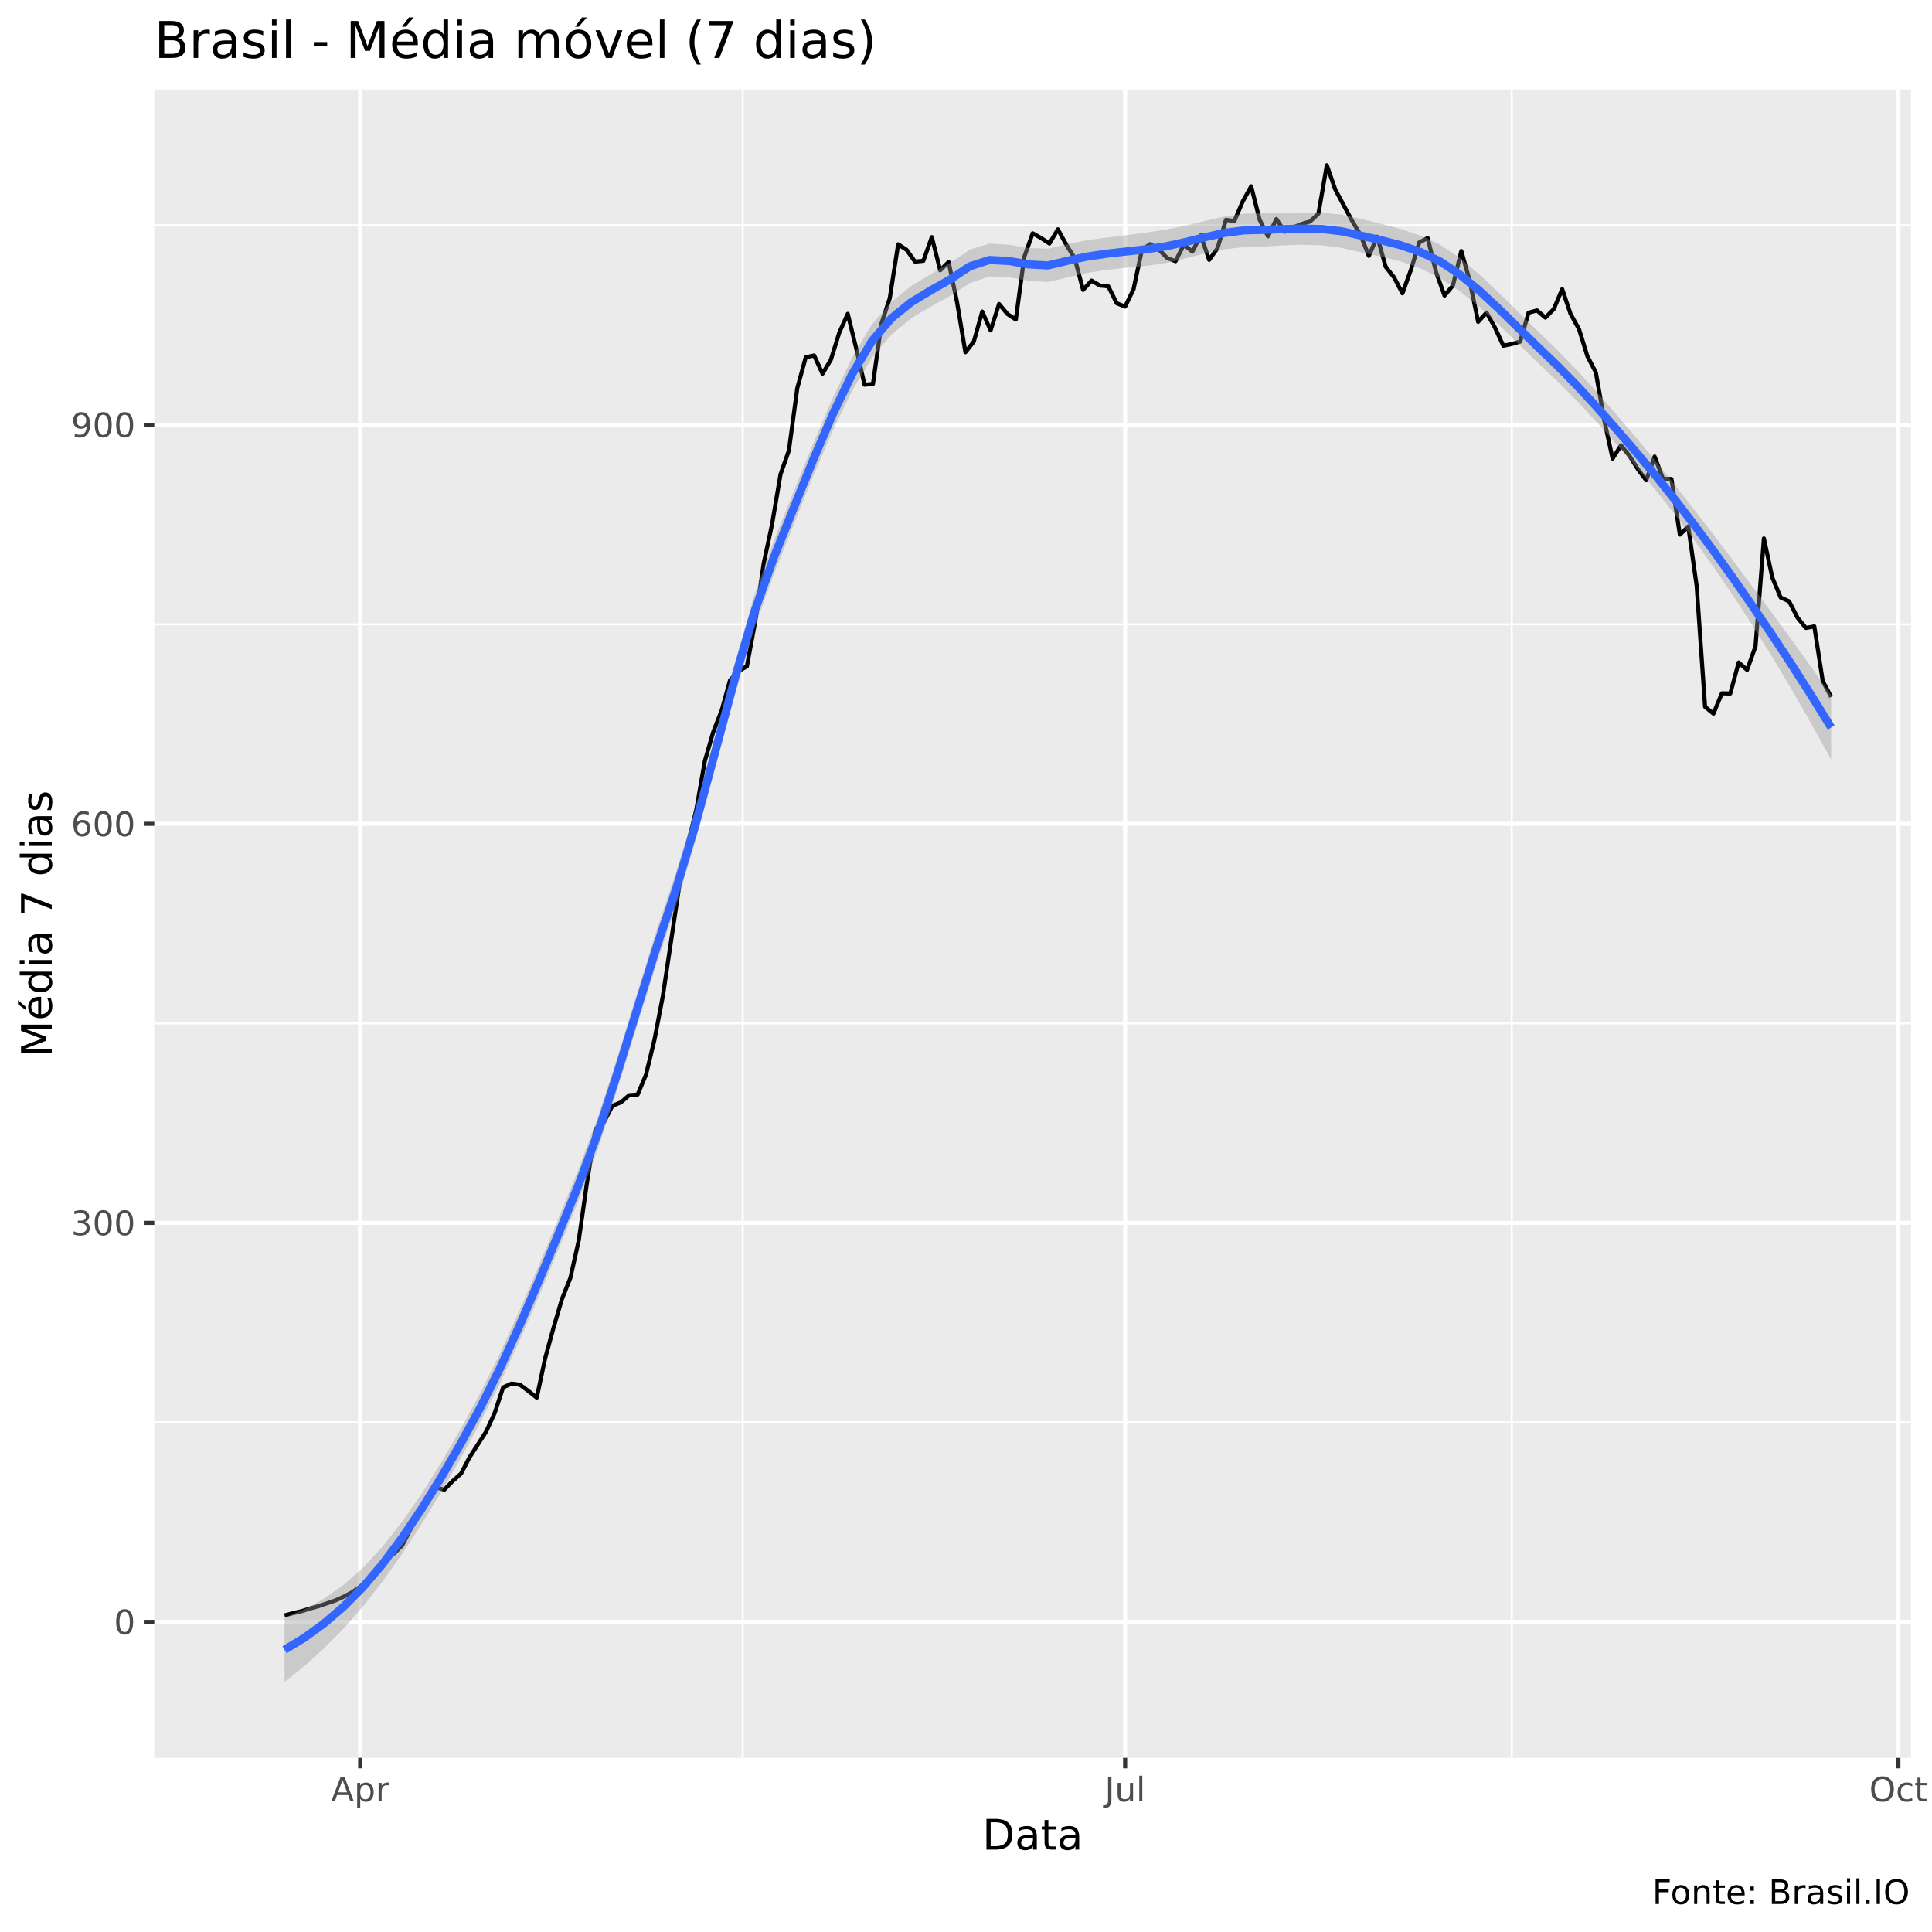
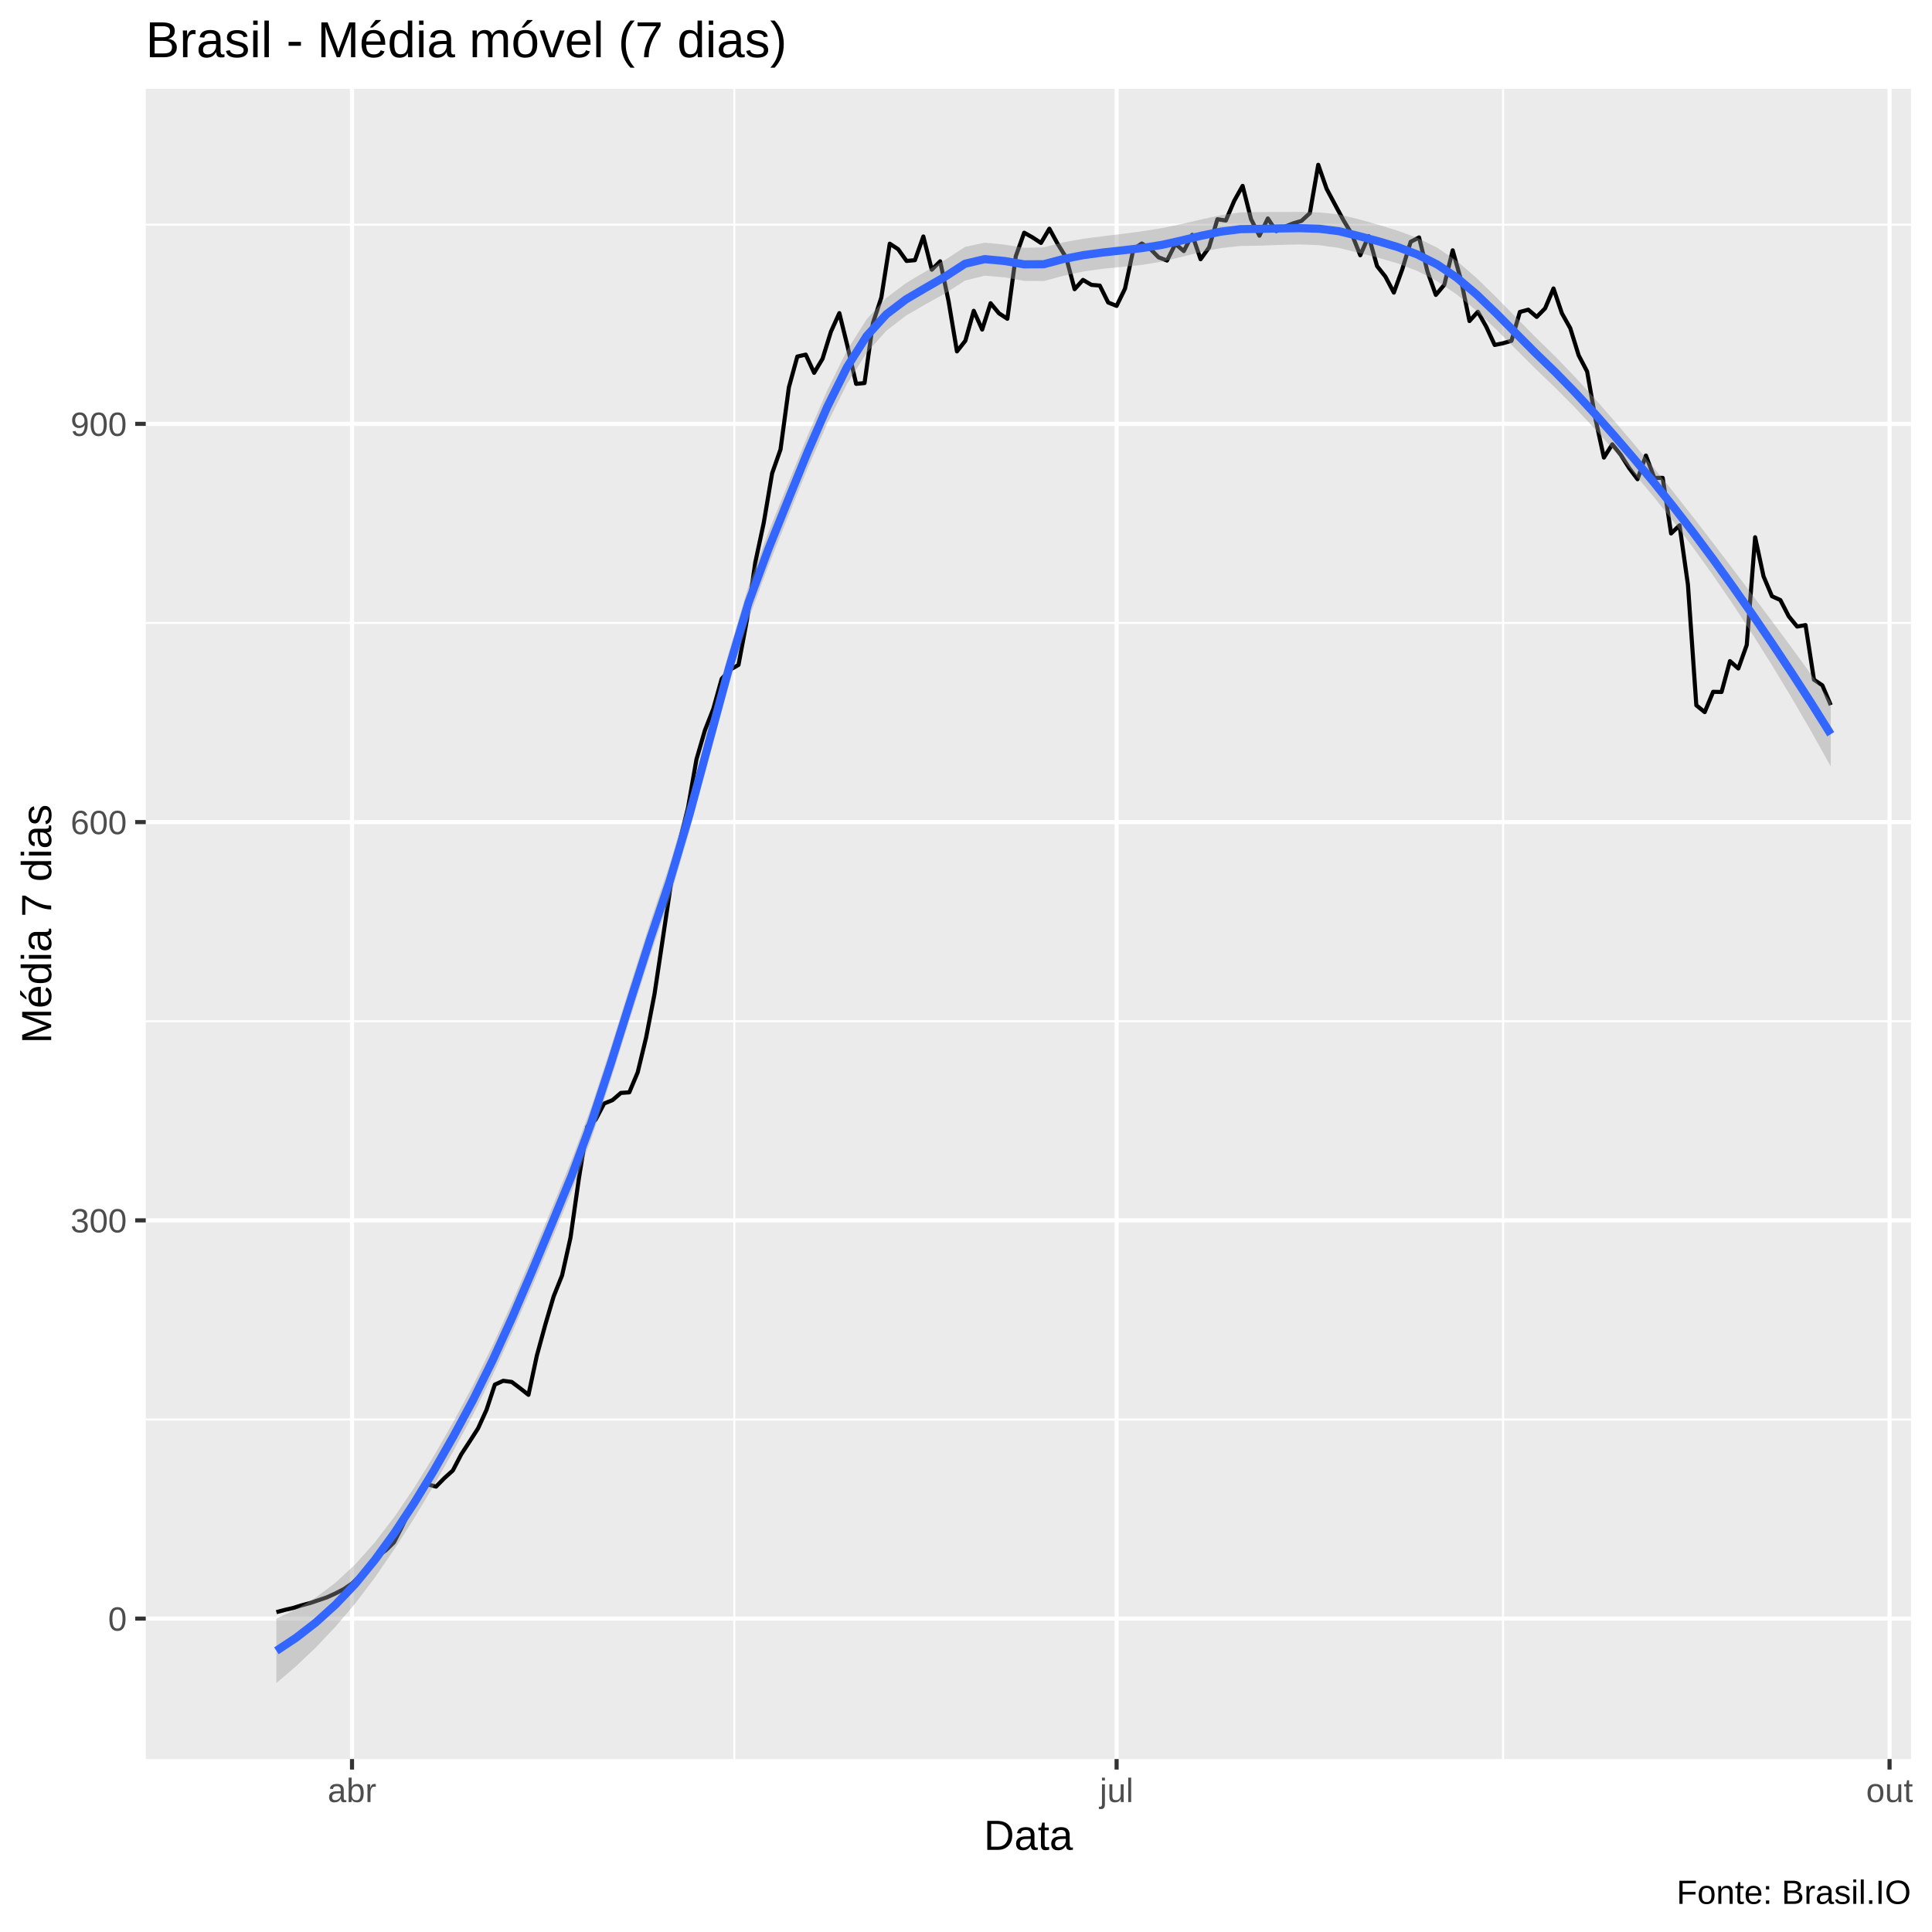
<svg xmlns="http://www.w3.org/2000/svg" viewBox="0 0 504.00 504.00">
  <defs>
    <style type="text/css">
    line, polyline, polygon, path, rect, circle {
      fill: none;
      stroke: #000000;
      stroke-linecap: round;
      stroke-linejoin: round;
      stroke-miterlimit: 10.00;
    }
  </style>
  </defs>
  <rect width="100%" height="100%" style="stroke: none; fill: #FFFFFF;" />
-   <rect x="0" y="0.00" width="504.00" height="504.00" style="stroke-width: 1.07; stroke: #FFFFFF; fill: #FFFFFF;" />
+   <rect x="-0" y="0.00" width="504.00" height="504.00" style="stroke-width: 1.07; stroke: #FFFFFF; fill: #FFFFFF;" />
  <defs>
-     <clipPath id="cpNDAuMjV8NDk4LjUyfDQ1OC41N3wyMy4zMw==">
-       <rect x="40.25" y="23.33" width="458.27" height="435.24" />
+     <clipPath id="cpMzguMDJ8NDk4LjUyfDQ1OC44OHwyMy4xOQ==">
+       <rect x="38.02" y="23.19" width="460.50" height="435.69" />
    </clipPath>
  </defs>
-   <rect x="40.25" y="23.33" width="458.27" height="435.24" style="stroke-width: 1.07; stroke: none; fill: #EBEBEB;" clip-path="url(#cpNDAuMjV8NDk4LjUyfDQ1OC41N3wyMy4zMw==)" />
-   <polyline points="40.25,371.05 498.52,371.05 " style="stroke-width: 0.53; stroke: #FFFFFF; stroke-linecap: butt;" clip-path="url(#cpNDAuMjV8NDk4LjUyfDQ1OC41N3wyMy4zMw==)" />
-   <polyline points="40.25,266.96 498.52,266.96 " style="stroke-width: 0.53; stroke: #FFFFFF; stroke-linecap: butt;" clip-path="url(#cpNDAuMjV8NDk4LjUyfDQ1OC41N3wyMy4zMw==)" />
-   <polyline points="40.25,162.87 498.52,162.87 " style="stroke-width: 0.53; stroke: #FFFFFF; stroke-linecap: butt;" clip-path="url(#cpNDAuMjV8NDk4LjUyfDQ1OC41N3wyMy4zMw==)" />
-   <polyline points="40.25,58.77 498.52,58.77 " style="stroke-width: 0.53; stroke: #FFFFFF; stroke-linecap: butt;" clip-path="url(#cpNDAuMjV8NDk4LjUyfDQ1OC41N3wyMy4zMw==)" />
-   <polyline points="193.74,458.57 193.74,23.33 " style="stroke-width: 0.53; stroke: #FFFFFF; stroke-linecap: butt;" clip-path="url(#cpNDAuMjV8NDk4LjUyfDQ1OC41N3wyMy4zMw==)" />
-   <polyline points="394.37,458.57 394.37,23.33 " style="stroke-width: 0.53; stroke: #FFFFFF; stroke-linecap: butt;" clip-path="url(#cpNDAuMjV8NDk4LjUyfDQ1OC41N3wyMy4zMw==)" />
-   <polyline points="40.25,423.10 498.52,423.10 " style="stroke-width: 1.07; stroke: #FFFFFF; stroke-linecap: butt;" clip-path="url(#cpNDAuMjV8NDk4LjUyfDQ1OC41N3wyMy4zMw==)" />
-   <polyline points="40.25,319.01 498.52,319.01 " style="stroke-width: 1.07; stroke: #FFFFFF; stroke-linecap: butt;" clip-path="url(#cpNDAuMjV8NDk4LjUyfDQ1OC41N3wyMy4zMw==)" />
-   <polyline points="40.25,214.91 498.52,214.91 " style="stroke-width: 1.07; stroke: #FFFFFF; stroke-linecap: butt;" clip-path="url(#cpNDAuMjV8NDk4LjUyfDQ1OC41N3wyMy4zMw==)" />
-   <polyline points="40.25,110.82 498.52,110.82 " style="stroke-width: 1.07; stroke: #FFFFFF; stroke-linecap: butt;" clip-path="url(#cpNDAuMjV8NDk4LjUyfDQ1OC41N3wyMy4zMw==)" />
-   <polyline points="93.97,458.57 93.97,23.33 " style="stroke-width: 1.07; stroke: #FFFFFF; stroke-linecap: butt;" clip-path="url(#cpNDAuMjV8NDk4LjUyfDQ1OC41N3wyMy4zMw==)" />
-   <polyline points="293.51,458.57 293.51,23.33 " style="stroke-width: 1.07; stroke: #FFFFFF; stroke-linecap: butt;" clip-path="url(#cpNDAuMjV8NDk4LjUyfDQ1OC41N3wyMy4zMw==)" />
-   <polyline points="495.23,458.57 495.23,23.33 " style="stroke-width: 1.07; stroke: #FFFFFF; stroke-linecap: butt;" clip-path="url(#cpNDAuMjV8NDk4LjUyfDQ1OC41N3wyMy4zMw==)" />
-   <polyline points="74.24,421.41 76.43,420.82 78.63,420.32 80.82,419.63 83.01,419.03 85.20,418.29 87.40,417.55 89.59,416.56 91.78,415.42 93.97,413.93 96.17,411.80 98.36,409.62 100.55,406.74 102.75,405.30 104.94,403.12 107.13,398.86 109.32,394.25 111.52,390.68 113.71,388.00 115.90,388.60 118.09,386.37 120.29,384.39 122.48,380.17 124.67,376.80 126.86,373.38 129.06,368.57 131.25,361.93 133.44,360.94 135.64,361.24 137.83,362.87 140.02,364.61 142.21,354.35 144.41,346.32 146.60,338.88 148.79,333.38 150.98,323.57 153.18,308.10 155.37,294.52 157.56,292.69 159.75,288.47 161.95,287.58 164.14,285.70 166.33,285.55 168.52,280.34 170.72,271.27 172.91,259.87 175.10,245.20 177.30,230.43 179.49,219.92 181.68,211.05 183.87,198.51 186.07,190.92 188.26,185.32 190.45,177.44 192.64,175.11 194.84,173.82 197.03,162.07 199.22,147.01 201.41,136.74 203.61,123.76 205.80,117.51 207.99,101.25 210.19,93.22 212.38,92.73 214.57,97.49 216.76,93.82 218.96,86.73 221.15,81.87 223.34,90.80 225.53,100.36 227.73,100.16 229.92,84.50 232.11,77.81 234.30,63.73 236.50,65.17 238.69,68.24 240.88,68.04 243.08,61.85 245.27,70.52 247.46,68.34 249.65,78.75 251.85,91.89 254.04,89.11 256.23,81.28 258.42,86.19 260.62,79.30 262.81,81.92 265.00,83.36 267.19,67.05 269.39,60.86 271.58,62.10 273.77,63.53 275.97,59.82 278.16,63.83 280.35,67.35 282.54,75.63 284.74,73.20 286.93,74.49 289.12,74.69 291.31,79.10 293.51,79.99 295.70,75.48 297.89,65.17 300.08,63.68 302.28,65.07 304.47,67.30 306.66,68.14 308.86,63.78 311.05,65.66 313.24,61.40 315.43,67.80 317.63,64.72 319.82,57.34 322.01,57.68 324.20,52.53 326.40,48.61 328.59,57.29 330.78,61.65 332.97,57.14 335.17,60.46 337.36,59.32 339.55,58.43 341.75,57.78 343.94,55.75 346.13,43.11 348.32,49.41 350.52,53.52 352.71,57.59 354.90,61.25 357.09,66.76 359.29,61.75 361.48,69.58 363.67,72.36 365.86,76.52 368.06,70.42 370.25,63.24 372.44,62.10 374.64,71.02 376.83,77.11 379.02,74.49 381.21,65.47 383.41,73.30 385.60,83.96 387.79,81.53 389.98,85.44 392.18,90.20 394.37,89.75 396.56,89.11 398.75,81.58 400.95,80.98 403.14,82.86 405.33,80.63 407.53,75.43 409.72,81.92 411.91,85.84 414.10,92.93 416.30,97.14 418.49,109.58 420.68,119.64 422.87,116.17 425.07,118.90 427.26,122.37 429.45,125.29 431.64,119.10 433.84,124.95 436.03,124.95 438.22,139.47 440.42,137.34 442.61,152.85 444.80,184.38 446.99,186.16 449.19,180.86 451.38,180.91 453.57,172.83 455.76,174.76 457.96,168.62 460.15,140.46 462.34,150.67 464.53,155.88 466.73,156.87 468.92,161.13 471.11,163.81 473.30,163.41 475.50,177.69 477.69,181.80 " style="stroke-width: 1.07; stroke-linecap: butt;" clip-path="url(#cpNDAuMjV8NDk4LjUyfDQ1OC41N3wyMy4zMw==)" />
-   <polygon points="74.24,421.97 79.35,419.87 84.45,417.08 89.56,413.48 94.67,408.97 99.78,403.46 104.88,396.99 109.99,389.66 115.10,381.55 120.20,372.77 125.31,363.38 130.42,353.10 135.52,341.88 140.63,329.99 145.74,317.67 150.84,305.17 155.95,291.44 161.06,275.74 166.17,259.14 171.27,242.73 176.38,227.52 181.49,210.61 186.59,191.82 191.70,172.79 196.81,155.24 201.91,140.96 207.02,128.31 212.13,115.74 217.24,103.80 222.34,93.17 227.45,84.64 232.56,78.72 237.66,74.65 242.77,71.53 247.88,68.55 252.98,65.13 258.09,63.54 263.20,63.85 268.30,64.71 273.41,64.89 278.52,63.66 283.63,62.66 288.73,61.97 293.84,61.35 298.95,60.69 304.05,59.92 309.16,58.88 314.27,57.65 319.37,56.49 324.48,55.75 329.59,55.63 334.70,55.52 339.80,55.42 344.91,55.49 350.02,55.99 355.12,57.13 360.23,58.38 365.34,59.72 370.44,61.40 375.55,63.76 380.66,67.16 385.77,71.44 390.87,76.25 395.98,81.29 401.09,86.31 406.19,91.24 411.30,96.51 416.41,102.10 421.51,107.93 426.62,113.93 431.73,120.07 436.83,126.40 441.94,132.91 447.05,139.55 452.16,146.31 457.26,153.15 462.37,160.05 467.48,167.03 472.58,174.12 477.69,181.37 477.69,198.19 472.58,188.92 467.48,180.02 462.37,171.49 457.26,163.30 452.16,155.45 447.05,147.96 441.94,140.83 436.83,134.06 431.73,127.65 426.62,121.57 421.51,115.69 416.41,109.99 411.30,104.53 406.19,99.39 401.09,94.58 395.98,89.59 390.87,84.62 385.77,79.95 380.66,75.84 375.55,72.49 370.44,69.98 365.34,68.19 360.23,66.92 355.12,65.84 350.02,64.69 344.91,64.01 339.80,63.84 334.70,64.03 329.59,64.32 324.48,64.46 319.37,65.05 314.27,66.12 309.16,67.44 304.05,68.64 298.95,69.37 293.84,69.85 288.73,70.39 283.63,71.19 278.52,72.37 273.41,73.60 268.30,73.25 263.20,72.32 258.09,72.12 252.98,73.86 247.88,77.21 242.77,80.01 237.66,83.08 232.56,87.27 227.45,93.35 222.34,101.85 217.24,112.32 212.13,124.21 207.02,136.92 201.91,149.70 196.81,163.88 191.70,181.26 186.59,200.25 181.49,219.19 176.38,236.25 171.27,251.41 166.17,267.63 161.06,284.10 155.95,299.75 150.84,313.44 145.74,325.82 140.63,338.01 135.52,349.77 130.42,360.85 125.31,371.02 120.20,380.35 115.10,389.21 109.99,397.58 104.88,405.39 99.78,412.60 94.67,419.13 89.56,424.92 84.45,430.07 79.35,434.67 74.24,438.79 " style="stroke-width: 0.00; stroke: none; fill: #999999; fill-opacity: 0.40;" clip-path="url(#cpNDAuMjV8NDk4LjUyfDQ1OC41N3wyMy4zMw==)" />
-   <polyline points="74.24,421.97 79.35,419.87 84.45,417.08 89.56,413.48 94.67,408.97 99.78,403.46 104.88,396.99 109.99,389.66 115.10,381.55 120.20,372.77 125.31,363.38 130.42,353.10 135.52,341.88 140.63,329.99 145.74,317.67 150.84,305.17 155.95,291.44 161.06,275.74 166.17,259.14 171.27,242.73 176.38,227.52 181.49,210.61 186.59,191.82 191.70,172.79 196.81,155.24 201.91,140.96 207.02,128.31 212.13,115.74 217.24,103.80 222.34,93.17 227.45,84.64 232.56,78.72 237.66,74.65 242.77,71.53 247.88,68.55 252.98,65.13 258.09,63.54 263.20,63.85 268.30,64.71 273.41,64.89 278.52,63.66 283.63,62.66 288.73,61.97 293.84,61.35 298.95,60.69 304.05,59.92 309.16,58.88 314.27,57.65 319.37,56.49 324.48,55.75 329.59,55.63 334.70,55.52 339.80,55.42 344.91,55.49 350.02,55.99 355.12,57.13 360.23,58.38 365.34,59.72 370.44,61.40 375.55,63.76 380.66,67.16 385.77,71.44 390.87,76.25 395.98,81.29 401.09,86.31 406.19,91.24 411.30,96.51 416.41,102.10 421.51,107.93 426.62,113.93 431.73,120.07 436.83,126.40 441.94,132.91 447.05,139.55 452.16,146.31 457.26,153.15 462.37,160.05 467.48,167.03 472.58,174.12 477.69,181.37 " style="stroke-width: 2.13; stroke: none;" clip-path="url(#cpNDAuMjV8NDk4LjUyfDQ1OC41N3wyMy4zMw==)" />
-   <polyline points="477.69,198.19 472.58,188.92 467.48,180.02 462.37,171.49 457.26,163.30 452.16,155.45 447.05,147.96 441.94,140.83 436.83,134.06 431.73,127.65 426.62,121.57 421.51,115.69 416.41,109.99 411.30,104.53 406.19,99.39 401.09,94.58 395.98,89.59 390.87,84.62 385.77,79.95 380.66,75.84 375.55,72.49 370.44,69.98 365.34,68.19 360.23,66.92 355.12,65.84 350.02,64.69 344.91,64.01 339.80,63.84 334.70,64.03 329.59,64.32 324.48,64.46 319.37,65.05 314.27,66.12 309.16,67.44 304.05,68.64 298.95,69.37 293.84,69.85 288.73,70.39 283.63,71.19 278.52,72.37 273.41,73.60 268.30,73.25 263.20,72.32 258.09,72.12 252.98,73.86 247.88,77.21 242.77,80.01 237.66,83.08 232.56,87.27 227.45,93.35 222.34,101.85 217.24,112.32 212.13,124.21 207.02,136.92 201.91,149.70 196.81,163.88 191.70,181.26 186.59,200.25 181.49,219.19 176.38,236.25 171.27,251.41 166.17,267.63 161.06,284.10 155.95,299.75 150.84,313.44 145.74,325.82 140.63,338.01 135.52,349.77 130.42,360.85 125.31,371.02 120.20,380.35 115.10,389.21 109.99,397.58 104.88,405.39 99.78,412.60 94.67,419.13 89.56,424.92 84.45,430.07 79.35,434.67 74.24,438.79 " style="stroke-width: 2.13; stroke: none;" clip-path="url(#cpNDAuMjV8NDk4LjUyfDQ1OC41N3wyMy4zMw==)" />
-   <polyline points="74.24,430.38 79.35,427.27 84.45,423.57 89.56,419.20 94.67,414.05 99.78,408.03 104.88,401.19 109.99,393.62 115.10,385.38 120.20,376.56 125.31,367.20 130.42,356.98 135.52,345.83 140.63,334.00 145.74,321.74 150.84,309.31 155.95,295.60 161.06,279.92 166.17,263.38 171.27,247.07 176.38,231.89 181.49,214.90 186.59,196.04 191.70,177.02 196.81,159.56 201.91,145.33 207.02,132.61 212.13,119.98 217.24,108.06 222.34,97.51 227.45,89.00 232.56,83.00 237.66,78.87 242.77,75.77 247.88,72.88 252.98,69.49 258.09,67.83 263.20,68.08 268.30,68.98 273.41,69.24 278.52,68.02 283.63,66.93 288.73,66.18 293.84,65.60 298.95,65.03 304.05,64.28 309.16,63.16 314.27,61.89 319.37,60.77 324.48,60.10 329.59,59.97 334.70,59.77 339.80,59.63 344.91,59.75 350.02,60.34 355.12,61.49 360.23,62.65 365.34,63.96 370.44,65.69 375.55,68.13 380.66,71.50 385.77,75.70 390.87,80.43 395.98,85.44 401.09,90.44 406.19,95.32 411.30,100.52 416.41,106.04 421.51,111.81 426.62,117.75 431.73,123.86 436.83,130.23 441.94,136.87 447.05,143.75 452.16,150.88 457.26,158.23 462.37,165.77 467.48,173.53 472.58,181.52 477.69,189.78 " style="stroke-width: 2.13; stroke: #3366FF; stroke-linecap: butt;" clip-path="url(#cpNDAuMjV8NDk4LjUyfDQ1OC41N3wyMy4zMw==)" />
+   <rect x="38.02" y="23.19" width="460.50" height="435.69" style="stroke-width: 1.07; stroke: none; fill: #EBEBEB;" clip-path="url(#cpMzguMDJ8NDk4LjUyfDQ1OC44OHwyMy4xOQ==)" />
+   <polyline points="38.02,370.30 498.52,370.30 " style="stroke-width: 0.53; stroke: #FFFFFF; stroke-linecap: butt;" clip-path="url(#cpMzguMDJ8NDk4LjUyfDQ1OC44OHwyMy4xOQ==)" />
+   <polyline points="38.02,266.41 498.52,266.41 " style="stroke-width: 0.53; stroke: #FFFFFF; stroke-linecap: butt;" clip-path="url(#cpMzguMDJ8NDk4LjUyfDQ1OC44OHwyMy4xOQ==)" />
+   <polyline points="38.02,162.51 498.52,162.51 " style="stroke-width: 0.53; stroke: #FFFFFF; stroke-linecap: butt;" clip-path="url(#cpMzguMDJ8NDk4LjUyfDQ1OC44OHwyMy4xOQ==)" />
+   <polyline points="38.02,58.62 498.52,58.62 " style="stroke-width: 0.53; stroke: #FFFFFF; stroke-linecap: butt;" clip-path="url(#cpMzguMDJ8NDk4LjUyfDQ1OC44OHwyMy4xOQ==)" />
+   <polyline points="191.56,458.88 191.56,23.19 " style="stroke-width: 0.53; stroke: #FFFFFF; stroke-linecap: butt;" clip-path="url(#cpMzguMDJ8NDk4LjUyfDQ1OC44OHwyMy4xOQ==)" />
+   <polyline points="392.11,458.88 392.11,23.19 " style="stroke-width: 0.53; stroke: #FFFFFF; stroke-linecap: butt;" clip-path="url(#cpMzguMDJ8NDk4LjUyfDQ1OC44OHwyMy4xOQ==)" />
+   <polyline points="38.02,422.24 498.52,422.24 " style="stroke-width: 1.07; stroke: #FFFFFF; stroke-linecap: butt;" clip-path="url(#cpMzguMDJ8NDk4LjUyfDQ1OC44OHwyMy4xOQ==)" />
+   <polyline points="38.02,318.35 498.52,318.35 " style="stroke-width: 1.07; stroke: #FFFFFF; stroke-linecap: butt;" clip-path="url(#cpMzguMDJ8NDk4LjUyfDQ1OC44OHwyMy4xOQ==)" />
+   <polyline points="38.02,214.46 498.52,214.46 " style="stroke-width: 1.07; stroke: #FFFFFF; stroke-linecap: butt;" clip-path="url(#cpMzguMDJ8NDk4LjUyfDQ1OC44OHwyMy4xOQ==)" />
+   <polyline points="38.02,110.57 498.52,110.57 " style="stroke-width: 1.07; stroke: #FFFFFF; stroke-linecap: butt;" clip-path="url(#cpMzguMDJ8NDk4LjUyfDQ1OC44OHwyMy4xOQ==)" />
+   <polyline points="91.83,458.88 91.83,23.19 " style="stroke-width: 1.07; stroke: #FFFFFF; stroke-linecap: butt;" clip-path="url(#cpMzguMDJ8NDk4LjUyfDQ1OC44OHwyMy4xOQ==)" />
+   <polyline points="291.29,458.88 291.29,23.19 " style="stroke-width: 1.07; stroke: #FFFFFF; stroke-linecap: butt;" clip-path="url(#cpMzguMDJ8NDk4LjUyfDQ1OC44OHwyMy4xOQ==)" />
+   <polyline points="492.93,458.88 492.93,23.19 " style="stroke-width: 1.07; stroke: #FFFFFF; stroke-linecap: butt;" clip-path="url(#cpMzguMDJ8NDk4LjUyfDQ1OC44OHwyMy4xOQ==)" />
+   <polyline points="72.10,420.56 74.30,419.97 76.49,419.47 78.68,418.78 80.87,418.19 83.06,417.45 85.26,416.70 87.45,415.71 89.64,414.58 91.83,413.09 94.02,410.96 96.21,408.79 98.41,405.92 100.60,404.48 102.79,402.31 104.98,398.05 107.17,393.45 109.37,389.89 111.56,387.22 113.75,387.81 115.94,385.58 118.13,383.61 120.32,379.40 122.52,376.04 124.71,372.62 126.90,367.82 129.09,361.20 131.28,360.21 133.48,360.50 135.67,362.14 137.86,363.87 140.05,353.63 142.24,345.61 144.43,338.19 146.63,332.70 148.82,322.90 151.01,307.47 153.20,293.91 155.39,292.08 157.59,287.88 159.78,286.99 161.97,285.11 164.16,284.96 166.35,279.76 168.54,270.71 170.74,259.33 172.93,244.69 175.12,229.95 177.31,219.46 179.50,210.60 181.69,198.09 183.89,190.52 186.08,184.93 188.27,177.06 190.46,174.73 192.65,173.45 194.85,161.72 197.04,146.68 199.23,136.44 201.42,123.48 203.61,117.25 205.80,101.02 208.00,93.01 210.19,92.51 212.38,97.26 214.57,93.60 216.76,86.53 218.96,81.68 221.15,90.58 223.34,100.13 225.53,99.93 227.72,84.30 229.91,77.62 232.11,63.57 234.30,65.01 236.49,68.07 238.68,67.87 240.87,61.69 243.07,70.35 245.26,68.17 247.45,78.56 249.64,91.67 251.83,88.90 254.02,81.08 256.22,85.98 258.41,79.10 260.60,81.73 262.79,83.16 264.98,66.88 267.18,60.70 269.37,61.94 271.56,63.37 273.75,59.66 275.94,63.67 278.13,67.18 280.33,75.44 282.52,73.02 284.71,74.31 286.90,74.50 289.09,78.91 291.29,79.80 293.48,75.30 295.67,65.01 297.86,63.52 300.05,64.91 302.24,67.13 304.44,67.97 306.63,63.62 308.82,65.50 311.01,61.25 313.20,67.63 315.40,64.56 317.59,57.19 319.78,57.53 321.97,52.39 324.16,48.48 326.35,57.14 328.55,61.49 330.74,56.99 332.93,60.31 335.12,59.17 337.31,58.28 339.51,57.63 341.70,55.61 343.89,42.99 346.08,49.27 348.27,53.38 350.46,57.44 352.66,61.10 354.85,66.59 357.04,61.59 359.23,69.41 361.42,72.18 363.61,76.33 365.81,70.25 368.00,63.08 370.19,61.94 372.38,70.84 374.57,76.93 376.77,74.31 378.96,65.30 381.15,73.12 383.34,83.75 385.53,81.33 387.72,85.24 389.92,89.99 392.11,89.54 394.30,88.90 396.49,81.38 398.68,80.79 400.88,82.67 403.07,80.44 405.26,75.25 407.45,81.73 409.64,85.63 411.83,92.71 414.03,96.91 416.22,109.33 418.41,119.37 420.60,115.91 422.79,118.63 424.99,122.10 427.18,125.01 429.37,118.83 431.56,124.67 433.75,124.67 435.94,139.16 438.14,137.04 440.33,152.52 442.52,183.99 444.71,185.77 446.90,180.47 449.10,180.52 451.29,172.46 453.48,174.39 455.67,168.25 457.86,140.15 460.05,150.34 462.25,155.54 464.44,156.53 466.63,160.78 468.82,163.45 471.01,163.06 473.21,177.31 475.40,178.79 477.59,183.94 " style="stroke-width: 1.07; stroke-linecap: butt;" clip-path="url(#cpMzguMDJ8NDk4LjUyfDQ1OC44OHwyMy4xOQ==)" />
+   <polygon points="72.10,422.23 77.24,419.83 82.37,416.75 87.50,412.89 92.64,408.13 97.77,402.37 102.90,395.67 108.03,388.13 113.17,379.83 118.30,370.87 123.43,361.34 128.56,350.89 133.70,339.54 138.83,327.55 143.96,315.16 149.10,302.65 154.23,288.80 159.36,273.16 164.49,256.71 169.63,240.52 174.76,225.31 179.89,208.05 185.02,189.09 190.16,170.07 195.29,152.78 200.42,138.91 205.56,126.20 210.69,113.64 215.82,101.81 220.95,91.41 226.09,83.27 231.22,77.71 236.35,73.85 241.48,70.79 246.62,67.76 251.75,64.41 256.88,63.30 262.01,63.82 267.15,64.64 272.28,64.53 277.41,63.21 282.55,62.29 287.68,61.63 292.81,61.01 297.94,60.33 303.08,59.51 308.21,58.45 313.34,57.26 318.47,56.14 323.61,55.40 328.74,55.32 333.87,55.30 339.01,55.28 344.14,55.41 349.27,55.94 354.40,57.17 359.54,58.62 364.67,60.21 369.80,62.10 374.93,64.61 380.07,68.10 385.20,72.53 390.33,77.54 395.47,82.78 400.60,87.98 405.73,93.00 410.86,98.32 416.00,103.94 421.13,109.81 426.26,115.83 431.39,122.00 436.53,128.35 441.66,134.87 446.79,141.52 451.93,148.26 457.06,155.09 462.19,161.95 467.32,168.88 472.46,175.92 477.59,183.11 477.59,199.95 472.46,190.75 467.32,181.92 462.19,173.43 457.06,165.28 451.93,157.45 446.79,149.95 441.66,142.82 436.53,136.03 431.39,129.59 426.26,123.48 421.13,117.56 416.00,111.83 410.86,106.34 405.73,101.16 400.60,96.25 395.47,91.11 390.33,85.95 385.20,81.11 380.07,76.85 374.93,73.38 369.80,70.72 364.67,68.73 359.54,67.24 354.40,65.95 349.27,64.68 344.14,63.96 339.01,63.76 333.87,63.89 328.74,64.08 323.61,64.16 318.47,64.72 313.34,65.74 308.21,67.02 303.08,68.26 297.94,69.10 292.81,69.61 287.68,70.11 282.55,70.84 277.41,71.94 272.28,73.32 267.15,73.27 262.01,72.35 256.88,71.91 251.75,73.19 246.62,76.50 241.48,79.36 236.35,82.33 231.22,86.29 226.09,92.03 220.95,100.17 215.82,110.41 210.69,122.16 205.56,134.84 200.42,147.70 195.29,161.50 190.16,178.61 185.02,197.57 179.89,216.66 174.76,234.09 169.63,249.26 164.49,265.27 159.36,281.56 154.23,297.13 149.10,310.92 143.96,323.31 138.83,335.56 133.70,347.43 128.56,358.65 123.43,368.98 118.30,378.47 113.17,387.51 108.03,396.07 102.90,404.11 97.77,411.55 92.64,418.33 87.50,424.38 82.37,429.79 77.24,434.66 72.10,439.07 " style="stroke-width: 0.00; stroke: none; fill: #999999; fill-opacity: 0.40;" clip-path="url(#cpMzguMDJ8NDk4LjUyfDQ1OC44OHwyMy4xOQ==)" />
+   <polyline points="72.10,422.23 77.24,419.83 82.37,416.75 87.50,412.89 92.64,408.13 97.77,402.37 102.90,395.67 108.03,388.13 113.17,379.83 118.30,370.87 123.43,361.34 128.56,350.89 133.70,339.54 138.83,327.55 143.96,315.16 149.10,302.65 154.23,288.80 159.36,273.16 164.49,256.71 169.63,240.52 174.76,225.31 179.89,208.05 185.02,189.09 190.16,170.07 195.29,152.78 200.42,138.91 205.56,126.20 210.69,113.64 215.82,101.81 220.95,91.41 226.09,83.27 231.22,77.71 236.35,73.85 241.48,70.79 246.62,67.76 251.75,64.41 256.88,63.30 262.01,63.82 267.15,64.64 272.28,64.53 277.41,63.21 282.55,62.29 287.68,61.63 292.81,61.01 297.94,60.33 303.08,59.51 308.21,58.45 313.34,57.26 318.47,56.14 323.61,55.40 328.74,55.32 333.87,55.30 339.01,55.28 344.14,55.41 349.27,55.94 354.40,57.17 359.54,58.62 364.67,60.21 369.80,62.10 374.93,64.61 380.07,68.10 385.20,72.53 390.33,77.54 395.47,82.78 400.60,87.98 405.73,93.00 410.86,98.32 416.00,103.94 421.13,109.81 426.26,115.83 431.39,122.00 436.53,128.35 441.66,134.87 446.79,141.52 451.93,148.26 457.06,155.09 462.19,161.95 467.32,168.88 472.46,175.92 477.59,183.11 " style="stroke-width: 2.13; stroke: none;" clip-path="url(#cpMzguMDJ8NDk4LjUyfDQ1OC44OHwyMy4xOQ==)" />
+   <polyline points="477.59,199.95 472.46,190.75 467.32,181.92 462.19,173.43 457.06,165.28 451.93,157.45 446.79,149.95 441.66,142.82 436.53,136.03 431.39,129.59 426.26,123.48 421.13,117.56 416.00,111.83 410.86,106.34 405.73,101.16 400.60,96.25 395.47,91.11 390.33,85.95 385.20,81.11 380.07,76.85 374.93,73.38 369.80,70.72 364.67,68.73 359.54,67.24 354.40,65.95 349.27,64.68 344.14,63.96 339.01,63.76 333.87,63.89 328.74,64.08 323.61,64.16 318.47,64.72 313.34,65.74 308.21,67.02 303.08,68.26 297.94,69.10 292.81,69.61 287.68,70.11 282.55,70.84 277.41,71.94 272.28,73.32 267.15,73.27 262.01,72.35 256.88,71.91 251.75,73.19 246.62,76.50 241.48,79.36 236.35,82.33 231.22,86.29 226.09,92.03 220.95,100.17 215.82,110.41 210.69,122.16 205.56,134.84 200.42,147.70 195.29,161.50 190.16,178.61 185.02,197.57 179.89,216.66 174.76,234.09 169.63,249.26 164.49,265.27 159.36,281.56 154.23,297.13 149.10,310.92 143.96,323.31 138.83,335.56 133.70,347.43 128.56,358.65 123.43,368.98 118.30,378.47 113.17,387.51 108.03,396.07 102.90,404.11 97.77,411.55 92.64,418.33 87.50,424.38 82.37,429.79 77.24,434.66 72.10,439.07 " style="stroke-width: 2.13; stroke: none;" clip-path="url(#cpMzguMDJ8NDk4LjUyfDQ1OC44OHwyMy4xOQ==)" />
+   <polyline points="72.10,430.65 77.24,427.24 82.37,423.27 87.50,418.63 92.64,413.23 97.77,406.96 102.90,399.89 108.03,392.10 113.17,383.67 118.30,374.67 123.43,365.16 128.56,354.77 133.70,343.49 138.83,331.55 143.96,319.24 149.10,306.78 154.23,292.96 159.36,277.36 164.49,260.99 169.63,244.89 174.76,229.70 179.89,212.36 185.02,193.33 190.16,174.34 195.29,157.14 200.42,143.30 205.56,130.52 210.69,117.90 215.82,106.11 220.95,95.79 226.09,87.65 231.22,82.00 236.35,78.09 241.48,75.08 246.62,72.13 251.75,68.80 256.88,67.60 262.01,68.08 267.15,68.96 272.28,68.93 277.41,67.57 282.55,66.57 287.68,65.87 292.81,65.31 297.94,64.71 303.08,63.89 308.21,62.74 313.34,61.50 318.47,60.43 323.61,59.78 328.74,59.70 333.87,59.59 339.01,59.52 344.14,59.68 349.27,60.31 354.40,61.56 359.54,62.93 364.67,64.47 369.80,66.41 374.93,69.00 380.07,72.47 385.20,76.82 390.33,81.74 395.47,86.95 400.60,92.12 405.73,97.08 410.86,102.33 416.00,107.88 421.13,113.68 426.26,119.66 431.39,125.79 436.53,132.19 441.66,138.84 446.79,145.73 451.93,152.86 457.06,160.18 462.19,167.69 467.32,175.40 472.46,183.34 477.59,191.53 " style="stroke-width: 2.13; stroke: #3366FF; stroke-linecap: butt;" clip-path="url(#cpMzguMDJ8NDk4LjUyfDQ1OC44OHwyMy4xOQ==)" />
  <defs>
    <clipPath id="cpMC4wMHw1MDQuMDB8NTA0LjAwfDAuMDA=">
      <rect x="0.00" y="0.00" width="504.00" height="504.00" />
    </clipPath>
  </defs>
  <g clip-path="url(#cpMC4wMHw1MDQuMDB8NTA0LjAwfDAuMDA=)">
-     <text x="29.72" y="426.31" style="font-size: 8.80px; fill: #4D4D4D; font-family: DejaVu Sans;" textLength="5.60px" lengthAdjust="spacingAndGlyphs">0</text>
+     <text x="28.20" y="425.39" style="font-size: 8.80px; fill: #4D4D4D; font-family: Arial;" textLength="4.89px" lengthAdjust="spacingAndGlyphs">0</text>
  </g>
  <g clip-path="url(#cpMC4wMHw1MDQuMDB8NTA0LjAwfDAuMDA=)">
-     <text x="18.53" y="322.21" style="font-size: 8.80px; fill: #4D4D4D; font-family: DejaVu Sans;" textLength="16.80px" lengthAdjust="spacingAndGlyphs">300</text>
+     <text x="18.41" y="321.50" style="font-size: 8.80px; fill: #4D4D4D; font-family: Arial;" textLength="14.68px" lengthAdjust="spacingAndGlyphs">300</text>
  </g>
  <g clip-path="url(#cpMC4wMHw1MDQuMDB8NTA0LjAwfDAuMDA=)">
-     <text x="18.53" y="218.12" style="font-size: 8.80px; fill: #4D4D4D; font-family: DejaVu Sans;" textLength="16.80px" lengthAdjust="spacingAndGlyphs">600</text>
+     <text x="18.41" y="217.61" style="font-size: 8.80px; fill: #4D4D4D; font-family: Arial;" textLength="14.68px" lengthAdjust="spacingAndGlyphs">600</text>
  </g>
  <g clip-path="url(#cpMC4wMHw1MDQuMDB8NTA0LjAwfDAuMDA=)">
-     <text x="18.53" y="114.03" style="font-size: 8.80px; fill: #4D4D4D; font-family: DejaVu Sans;" textLength="16.80px" lengthAdjust="spacingAndGlyphs">900</text>
+     <text x="18.41" y="113.72" style="font-size: 8.80px; fill: #4D4D4D; font-family: Arial;" textLength="14.68px" lengthAdjust="spacingAndGlyphs">900</text>
  </g>
-   <polyline points="37.51,423.10 40.25,423.10 " style="stroke-width: 1.07; stroke: #333333; stroke-linecap: butt;" clip-path="url(#cpMC4wMHw1MDQuMDB8NTA0LjAwfDAuMDA=)" />
-   <polyline points="37.51,319.01 40.25,319.01 " style="stroke-width: 1.07; stroke: #333333; stroke-linecap: butt;" clip-path="url(#cpMC4wMHw1MDQuMDB8NTA0LjAwfDAuMDA=)" />
-   <polyline points="37.51,214.91 40.25,214.91 " style="stroke-width: 1.07; stroke: #333333; stroke-linecap: butt;" clip-path="url(#cpMC4wMHw1MDQuMDB8NTA0LjAwfDAuMDA=)" />
-   <polyline points="37.51,110.82 40.25,110.82 " style="stroke-width: 1.07; stroke: #333333; stroke-linecap: butt;" clip-path="url(#cpMC4wMHw1MDQuMDB8NTA0LjAwfDAuMDA=)" />
-   <polyline points="93.97,461.31 93.97,458.57 " style="stroke-width: 1.07; stroke: #333333; stroke-linecap: butt;" clip-path="url(#cpMC4wMHw1MDQuMDB8NTA0LjAwfDAuMDA=)" />
-   <polyline points="293.51,461.31 293.51,458.57 " style="stroke-width: 1.07; stroke: #333333; stroke-linecap: butt;" clip-path="url(#cpMC4wMHw1MDQuMDB8NTA0LjAwfDAuMDA=)" />
-   <polyline points="495.23,461.31 495.23,458.57 " style="stroke-width: 1.07; stroke: #333333; stroke-linecap: butt;" clip-path="url(#cpMC4wMHw1MDQuMDB8NTA0LjAwfDAuMDA=)" />
+   <polyline points="35.28,422.24 38.02,422.24 " style="stroke-width: 1.07; stroke: #333333; stroke-linecap: butt;" clip-path="url(#cpMC4wMHw1MDQuMDB8NTA0LjAwfDAuMDA=)" />
+   <polyline points="35.28,318.35 38.02,318.35 " style="stroke-width: 1.07; stroke: #333333; stroke-linecap: butt;" clip-path="url(#cpMC4wMHw1MDQuMDB8NTA0LjAwfDAuMDA=)" />
+   <polyline points="35.28,214.46 38.02,214.46 " style="stroke-width: 1.07; stroke: #333333; stroke-linecap: butt;" clip-path="url(#cpMC4wMHw1MDQuMDB8NTA0LjAwfDAuMDA=)" />
+   <polyline points="35.28,110.57 38.02,110.57 " style="stroke-width: 1.07; stroke: #333333; stroke-linecap: butt;" clip-path="url(#cpMC4wMHw1MDQuMDB8NTA0LjAwfDAuMDA=)" />
+   <polyline points="91.83,461.62 91.83,458.88 " style="stroke-width: 1.07; stroke: #333333; stroke-linecap: butt;" clip-path="url(#cpMC4wMHw1MDQuMDB8NTA0LjAwfDAuMDA=)" />
+   <polyline points="291.29,461.62 291.29,458.88 " style="stroke-width: 1.07; stroke: #333333; stroke-linecap: butt;" clip-path="url(#cpMC4wMHw1MDQuMDB8NTA0LjAwfDAuMDA=)" />
+   <polyline points="492.93,461.62 492.93,458.88 " style="stroke-width: 1.07; stroke: #333333; stroke-linecap: butt;" clip-path="url(#cpMC4wMHw1MDQuMDB8NTA0LjAwfDAuMDA=)" />
  <g clip-path="url(#cpMC4wMHw1MDQuMDB8NTA0LjAwfDAuMDA=)">
-     <text x="86.36" y="469.92" style="font-size: 8.80px; fill: #4D4D4D; font-family: DejaVu Sans;" textLength="15.22px" lengthAdjust="spacingAndGlyphs">Apr</text>
+     <text x="85.47" y="470.11" style="font-size: 8.80px; fill: #4D4D4D; font-family: Arial;" textLength="12.72px" lengthAdjust="spacingAndGlyphs">abr</text>
  </g>
  <g clip-path="url(#cpMC4wMHw1MDQuMDB8NTA0LjAwfDAuMDA=)">
-     <text x="288.20" y="469.92" style="font-size: 8.80px; fill: #4D4D4D; font-family: DejaVu Sans;" textLength="10.62px" lengthAdjust="spacingAndGlyphs">Jul</text>
+     <text x="286.88" y="470.11" style="font-size: 8.80px; fill: #4D4D4D; font-family: Arial;" textLength="8.80px" lengthAdjust="spacingAndGlyphs">jul</text>
  </g>
  <g clip-path="url(#cpMC4wMHw1MDQuMDB8NTA0LjAwfDAuMDA=)">
-     <text x="487.62" y="469.92" style="font-size: 8.80px; fill: #4D4D4D; font-family: DejaVu Sans;" textLength="15.22px" lengthAdjust="spacingAndGlyphs">Oct</text>
+     <text x="486.81" y="470.11" style="font-size: 8.80px; fill: #4D4D4D; font-family: Arial;" textLength="12.23px" lengthAdjust="spacingAndGlyphs">out</text>
  </g>
  <g clip-path="url(#cpMC4wMHw1MDQuMDB8NTA0LjAwfDAuMDA=)">
-     <text x="256.26" y="482.51" style="font-size: 11.00px; font-family: DejaVu Sans;" textLength="26.26px" lengthAdjust="spacingAndGlyphs">Data</text>
+     <text x="256.65" y="482.57" style="font-size: 11.00px; font-family: Arial;" textLength="23.24px" lengthAdjust="spacingAndGlyphs">Data</text>
  </g>
  <g clip-path="url(#cpMC4wMHw1MDQuMDB8NTA0LjAwfDAuMDA=)">
-     <text transform="translate(13.50,275.72) rotate(-90)" style="font-size: 11.00px; font-family: DejaVu Sans;" textLength="69.54px" lengthAdjust="spacingAndGlyphs">Média 7 dias</text>
+     <text transform="translate(13.35,272.22) rotate(-90)" style="font-size: 11.00px; font-family: Arial;" textLength="62.37px" lengthAdjust="spacingAndGlyphs">Média 7 dias</text>
  </g>
  <g clip-path="url(#cpMC4wMHw1MDQuMDB8NTA0LjAwfDAuMDA=)">
-     <text x="40.25" y="15.10" style="font-size: 13.20px; font-family: DejaVu Sans;" textLength="188.42px" lengthAdjust="spacingAndGlyphs">Brasil - Média móvel (7 dias)</text>
+     <text x="38.02" y="14.93" style="font-size: 13.20px; font-family: Arial;" textLength="167.25px" lengthAdjust="spacingAndGlyphs">Brasil - Média móvel (7 dias)</text>
  </g>
  <g clip-path="url(#cpMC4wMHw1MDQuMDB8NTA0LjAwfDAuMDA=)">
-     <text x="431.03" y="496.69" style="font-size: 8.80px; font-family: DejaVu Sans;" textLength="67.49px" lengthAdjust="spacingAndGlyphs">Fonte: Brasil.IO</text>
+     <text x="437.39" y="496.67" style="font-size: 8.80px; font-family: Arial;" textLength="61.13px" lengthAdjust="spacingAndGlyphs">Fonte: Brasil.IO</text>
  </g>
</svg>
